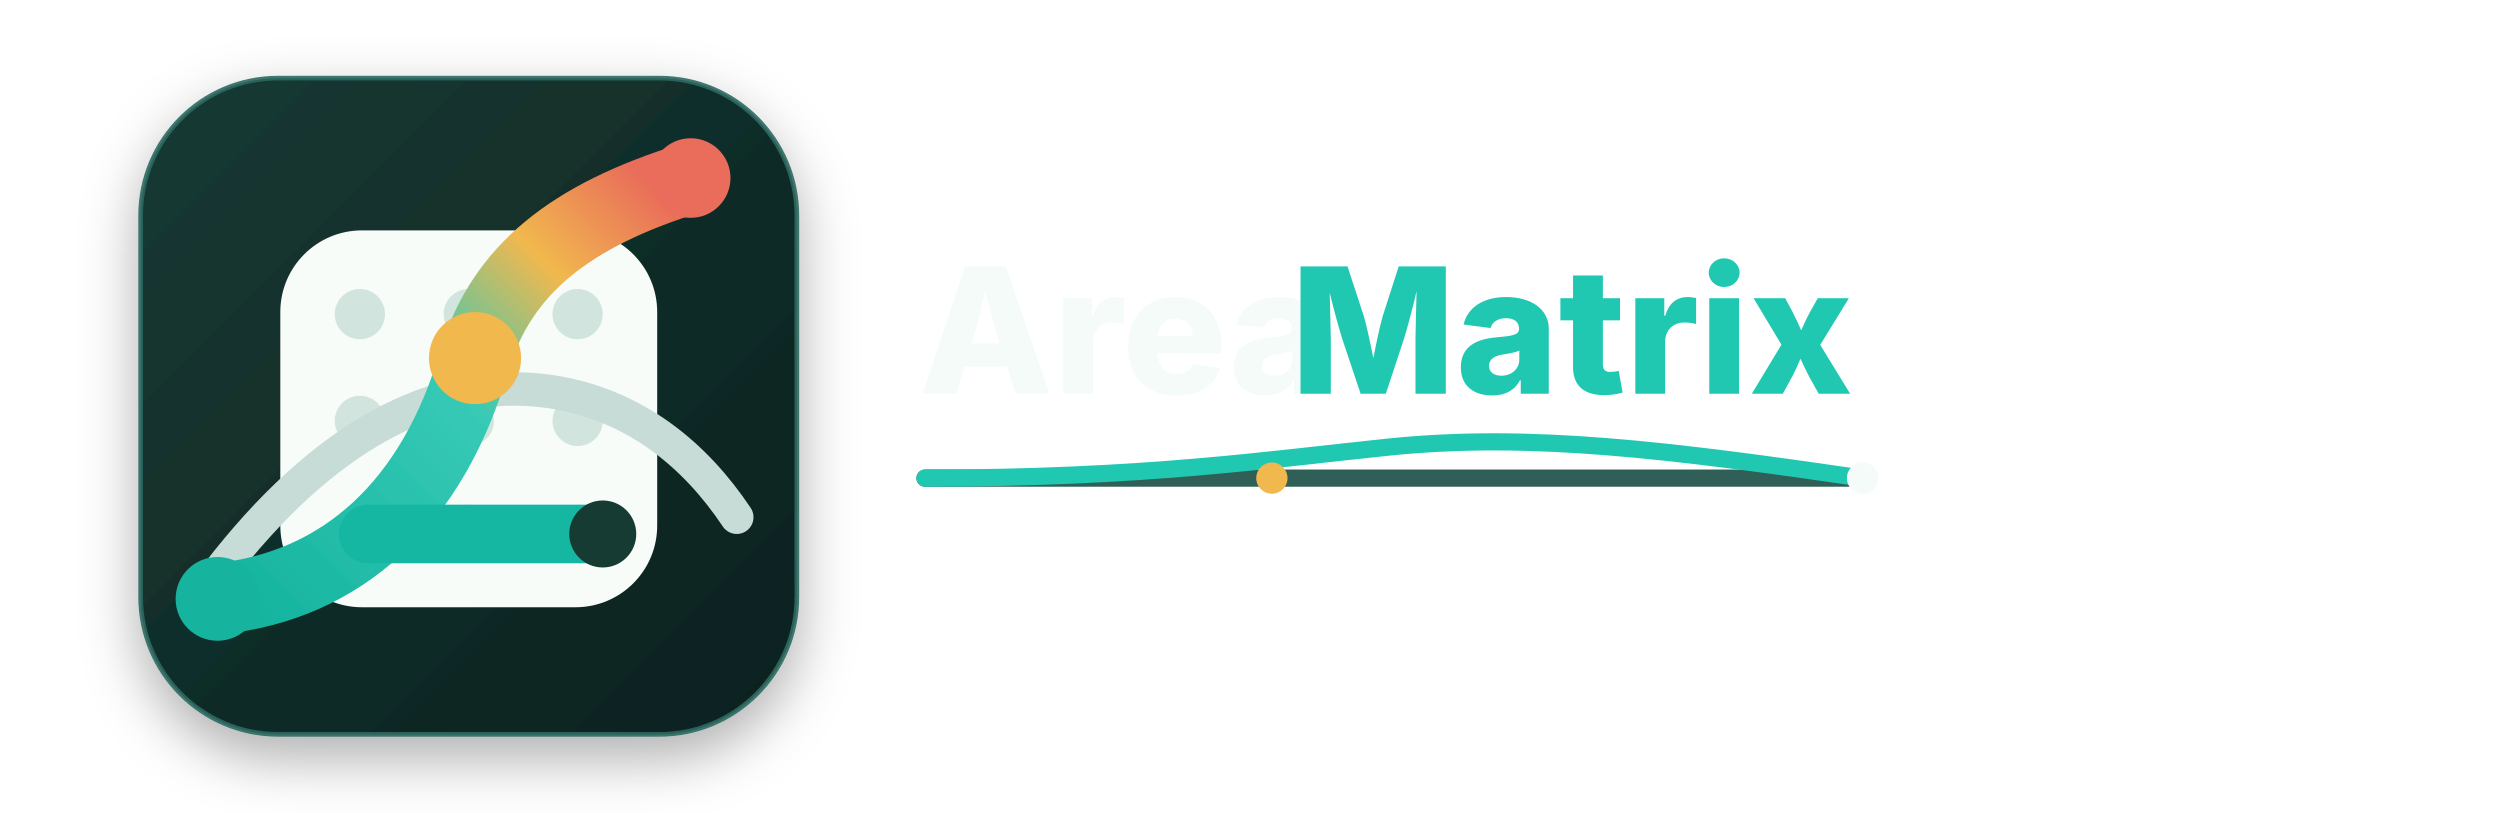
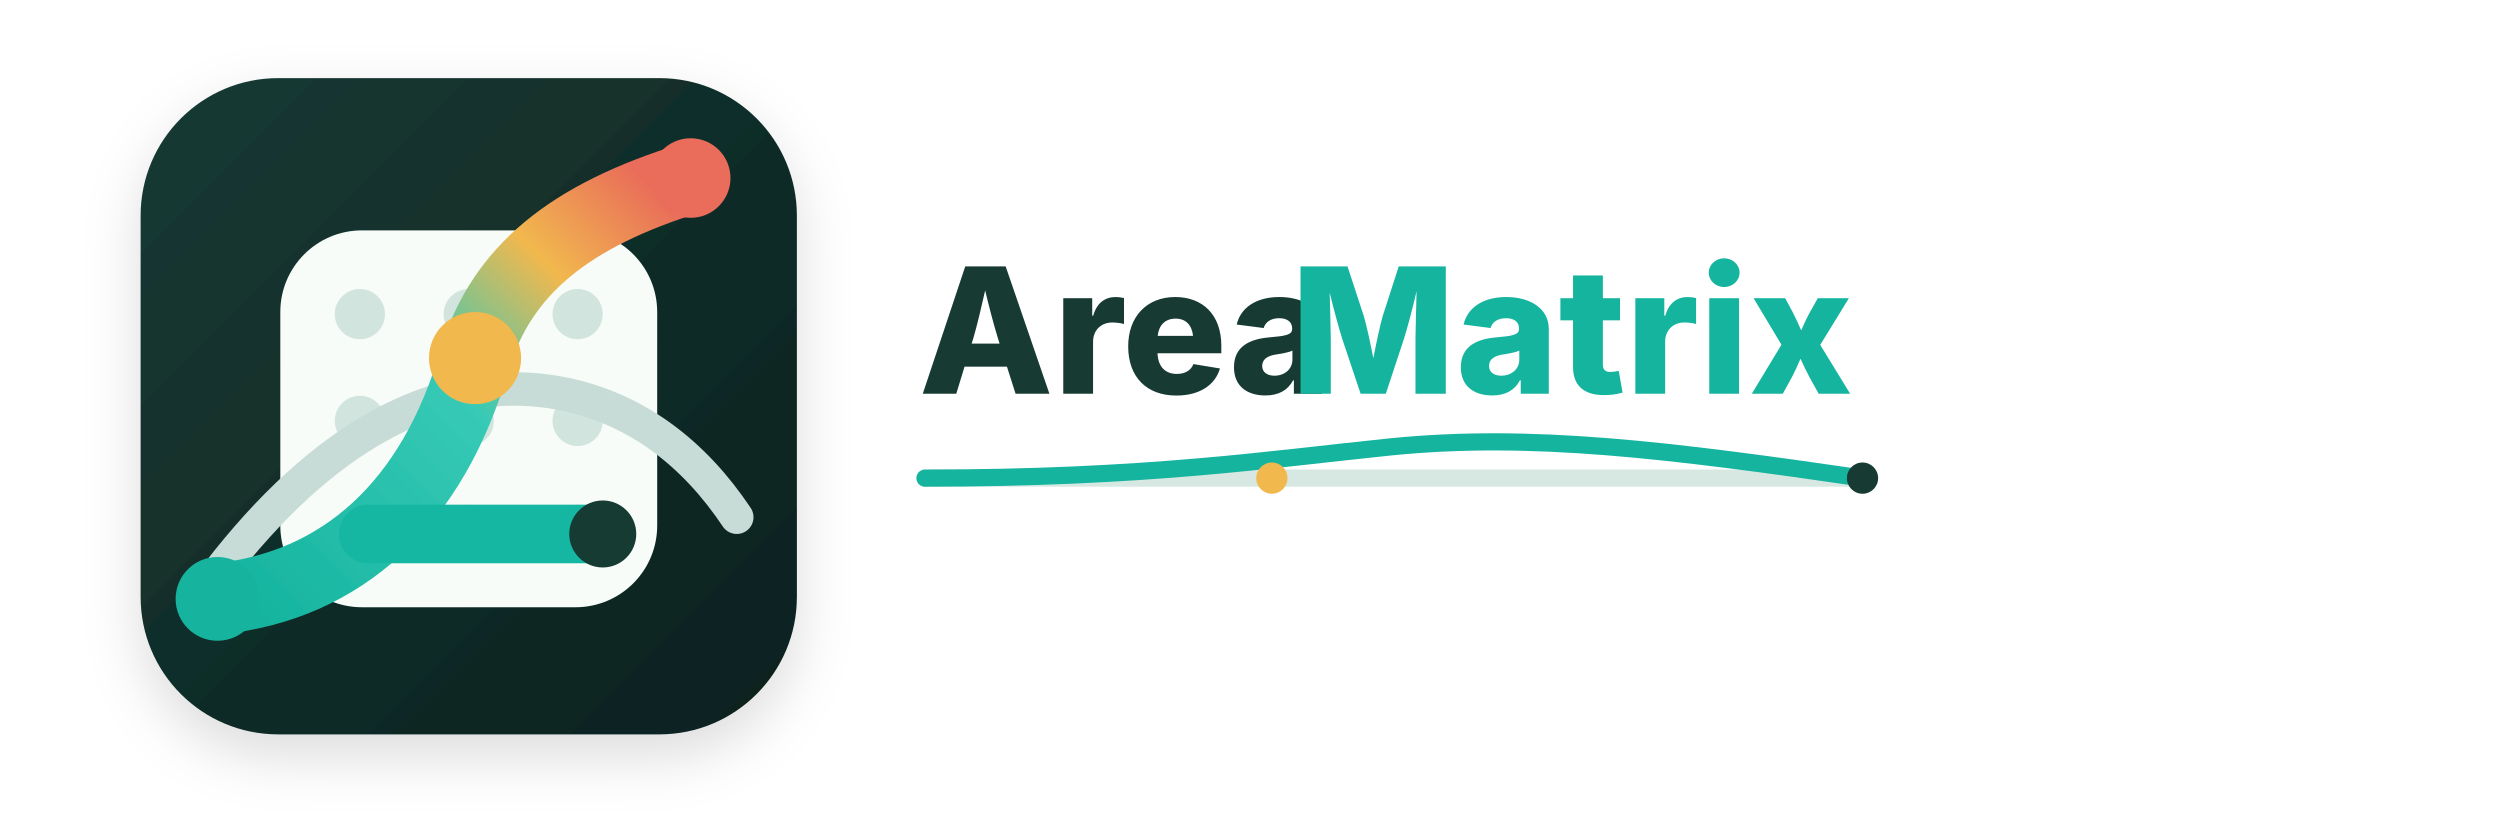
<svg xmlns="http://www.w3.org/2000/svg" viewBox="0 0 1600 520" role="img" aria-labelledby="title desc">
  <defs>
    <linearGradient id="ink" x1="0" y1="0" x2="420" y2="420" gradientUnits="userSpaceOnUse">
      <stop offset="0" stop-color="#173A33" />
      <stop offset="1" stop-color="#0A201E" />
    </linearGradient>
    <linearGradient id="trace" x1="98" y1="301" x2="295" y2="103" gradientUnits="userSpaceOnUse">
      <stop offset="0" stop-color="#15B49F" />
      <stop offset="0.52" stop-color="#37CAB6" />
      <stop offset="0.78" stop-color="#F1B84E" />
      <stop offset="1" stop-color="#E96D5A" />
    </linearGradient>
    <filter id="shadow" x="-20%" y="-20%" width="140%" height="150%">
-       <feDropShadow dx="0" dy="14" stdDeviation="18" flood-color="#000000" flood-opacity="0.32" />
+       <feDropShadow dx="0" dy="14" stdDeviation="18" flood-color="#0A201E" flood-opacity="0.14" />
    </filter>
  </defs>
  <g transform="translate(90 50)" filter="url(#shadow)">
-     <rect x="0" y="0" width="420" height="420" rx="88" fill="url(#ink)" stroke="#2E6A61" stroke-opacity="0.9" stroke-width="3" />
+     <rect x="0" y="0" width="420" height="420" rx="88" fill="url(#ink)" />
    <g transform="translate(210 210) scale(1.34) translate(-210 -210)">
      <rect x="120" y="126" width="180" height="180" rx="39" fill="#F8FCF8" />
      <g opacity="0.96" fill="#CFE3DD">
        <circle cx="158" cy="166" r="12" />
        <circle cx="210" cy="166" r="12" />
        <circle cx="262" cy="166" r="12" />
        <circle cx="158" cy="217" r="12" />
        <circle cx="210" cy="217" r="12" />
        <circle cx="262" cy="217" r="12" />
        <circle cx="158" cy="269" r="12" />
        <circle cx="210" cy="269" r="12" />
        <circle cx="262" cy="269" r="12" />
      </g>
      <path d="M90 290C140 225 194 195 249 203C289 209 318 233 338 263" fill="none" stroke="#C7DCD6" stroke-width="16" stroke-linecap="round" stroke-linejoin="round" />
      <path d="M90 302C149 296 193 257 213 187C226 145 258 119 316 101" fill="none" stroke="url(#trace)" stroke-width="34" stroke-linecap="round" stroke-linejoin="round" />
      <path d="M162 271H274" stroke="#16B7A2" stroke-width="28" stroke-linecap="round" />
      <circle cx="90" cy="302" r="20" fill="#15B49F" />
      <circle cx="213" cy="187" r="22" fill="#F1B84E" />
      <circle cx="316" cy="101" r="19" fill="#E96D5A" />
      <circle cx="274" cy="271" r="16" fill="#173A33" />
    </g>
  </g>
  <g transform="translate(588 0)">
-     <text x="0" y="252" font-family="Inter, SF Pro Display, Segoe UI, Helvetica Neue, Arial, sans-serif" font-size="112" font-weight="760" letter-spacing="0" fill="#F4FBF8">Area</text>
-     <text x="238" y="252" font-family="Inter, SF Pro Display, Segoe UI, Helvetica Neue, Arial, sans-serif" font-size="112" font-weight="760" letter-spacing="0" fill="#20C8B2">Matrix</text>
-     <path d="M4 306H604" stroke="#2F5F57" stroke-width="11" stroke-linecap="round" />
-     <path d="M4 306C146 306 224 294 302 286C392 277 480 288 604 306" fill="none" stroke="#20C8B2" stroke-width="11" stroke-linecap="round" />
+     <text x="0" y="252" font-family="Inter, SF Pro Display, Segoe UI, Helvetica Neue, Arial, sans-serif" font-size="112" font-weight="760" letter-spacing="0" fill="#173A33">Area</text>
+     <text x="238" y="252" font-family="Inter, SF Pro Display, Segoe UI, Helvetica Neue, Arial, sans-serif" font-size="112" font-weight="760" letter-spacing="0" fill="#15B49F">Matrix</text>
+     <path d="M4 306H604" stroke="#D7E8E2" stroke-width="11" stroke-linecap="round" />
+     <path d="M4 306C146 306 224 294 302 286C392 277 480 288 604 306" fill="none" stroke="#15B49F" stroke-width="11" stroke-linecap="round" />
    <circle cx="226" cy="306" r="10" fill="#F1B84E" />
-     <circle cx="604" cy="306" r="10" fill="#F4FBF8" />
+     <circle cx="604" cy="306" r="10" fill="#173A33" />
  </g>
</svg>
